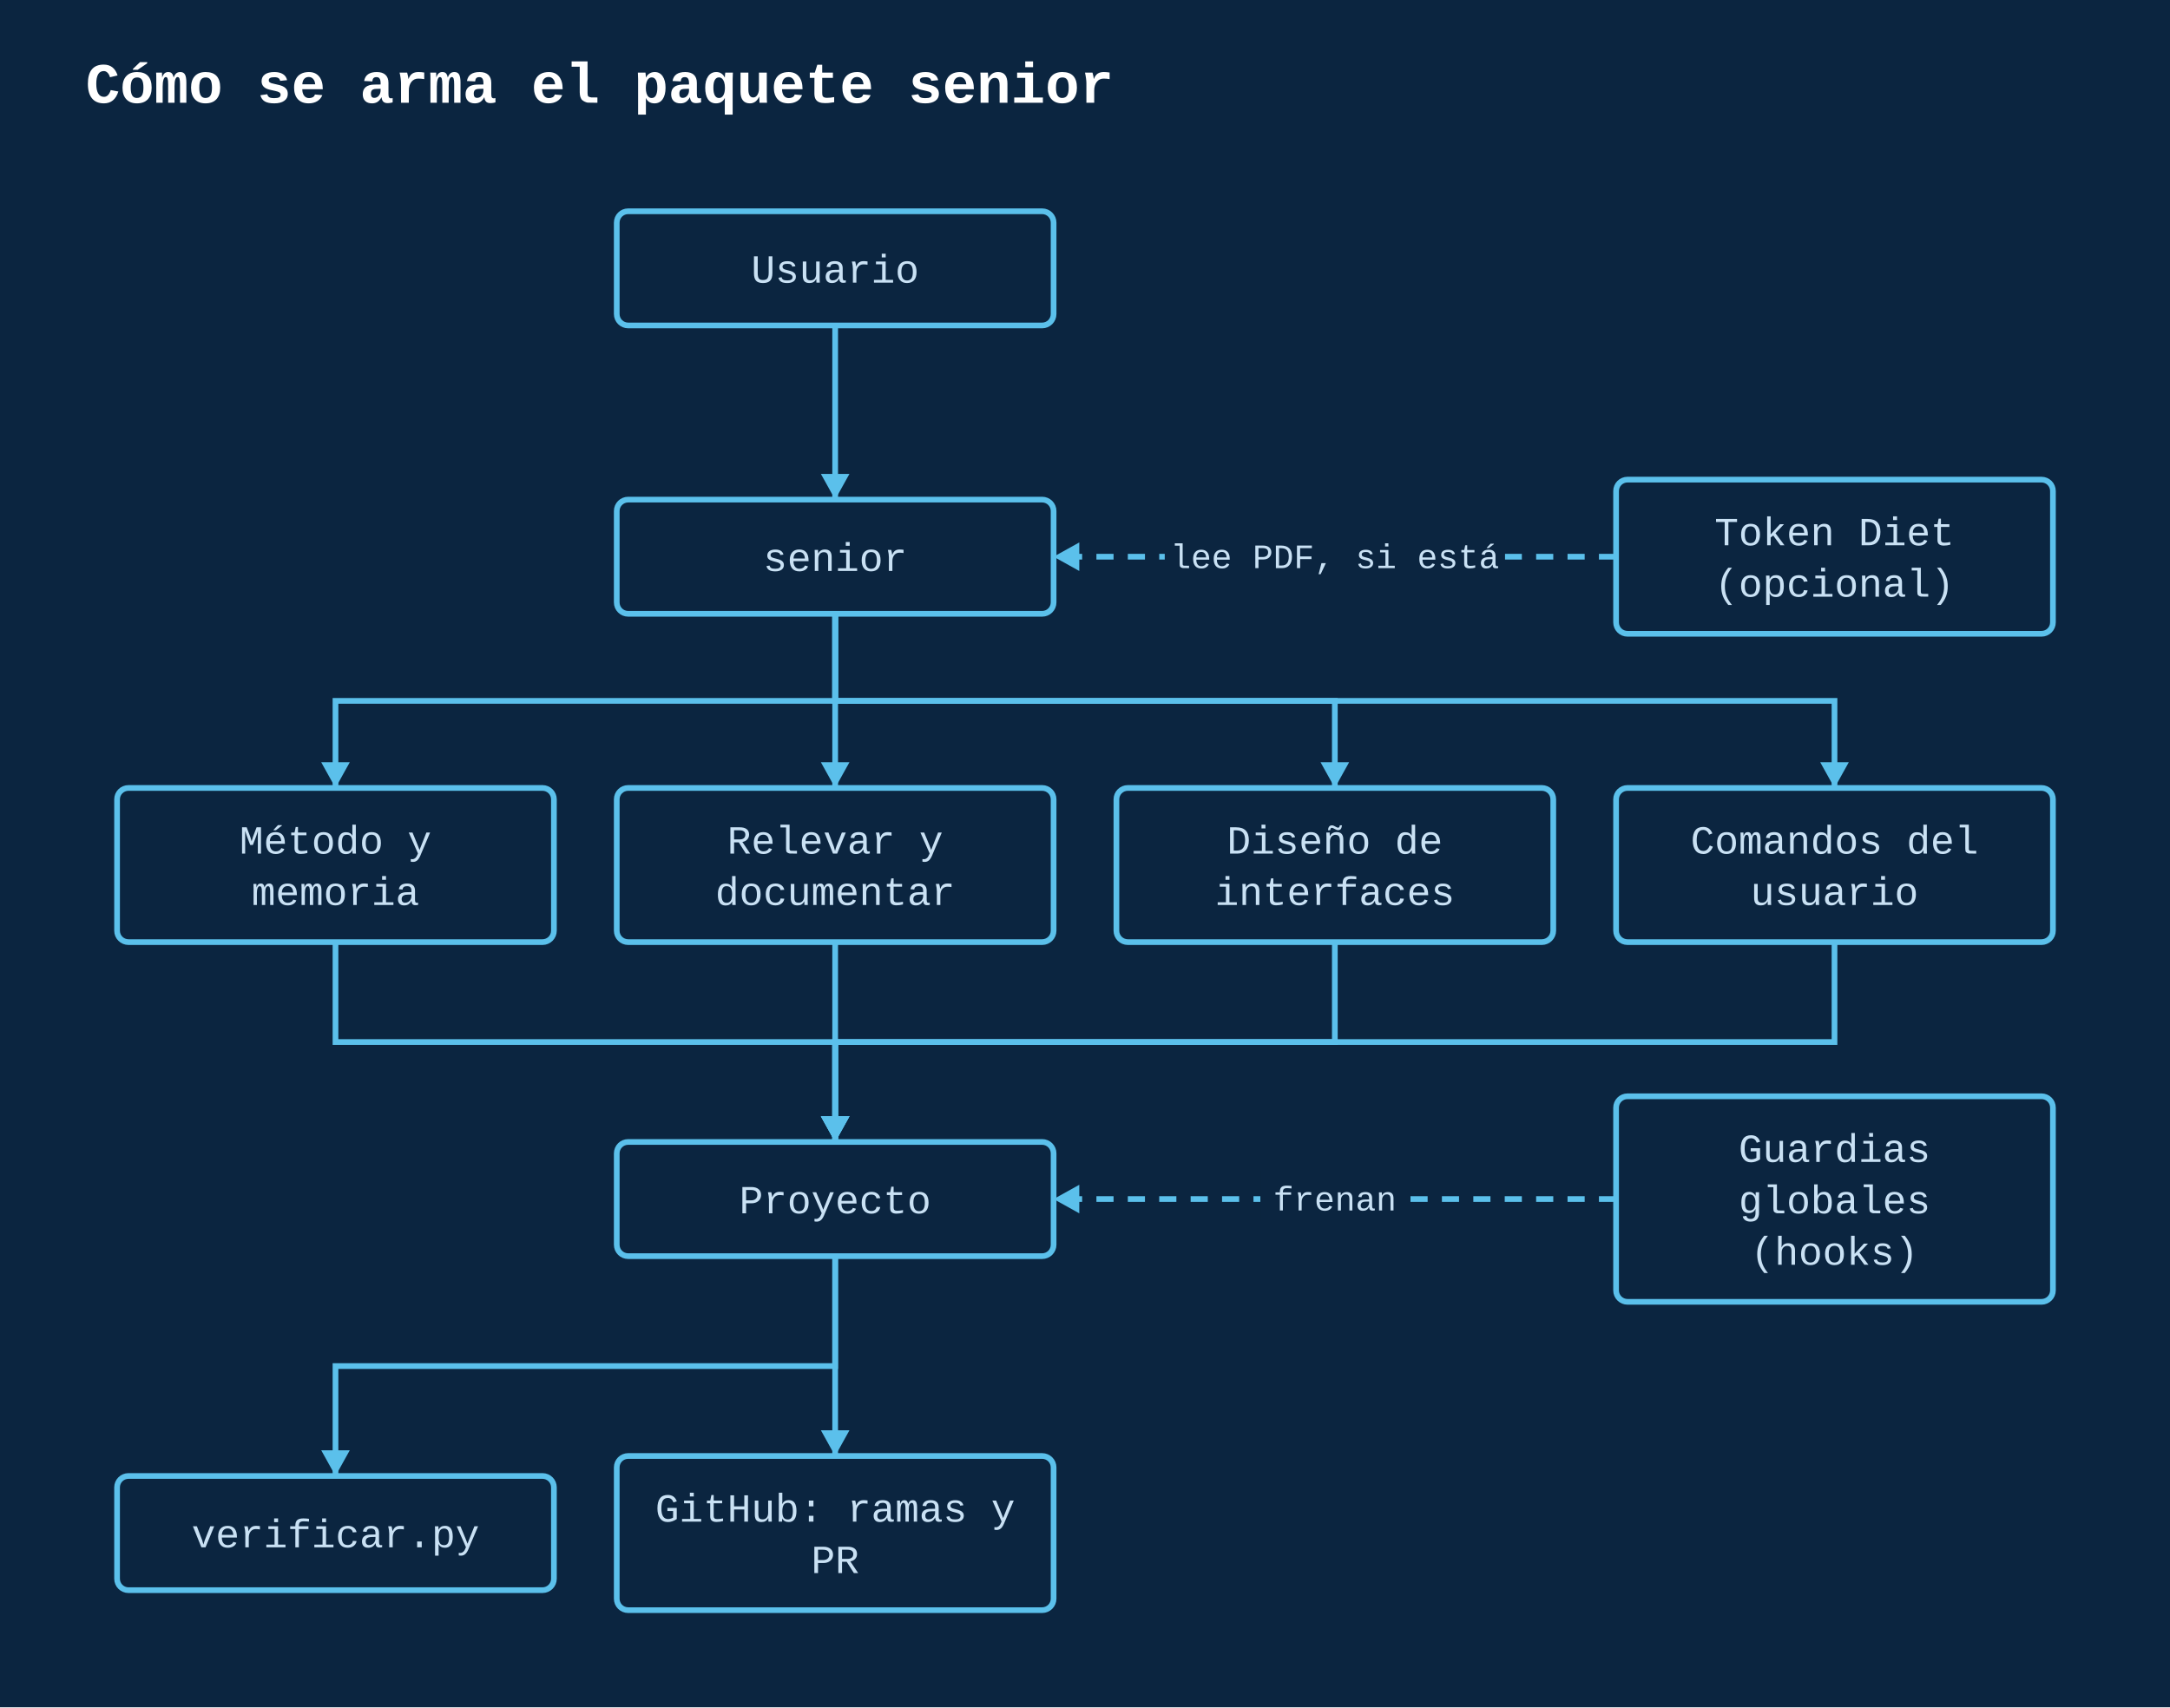
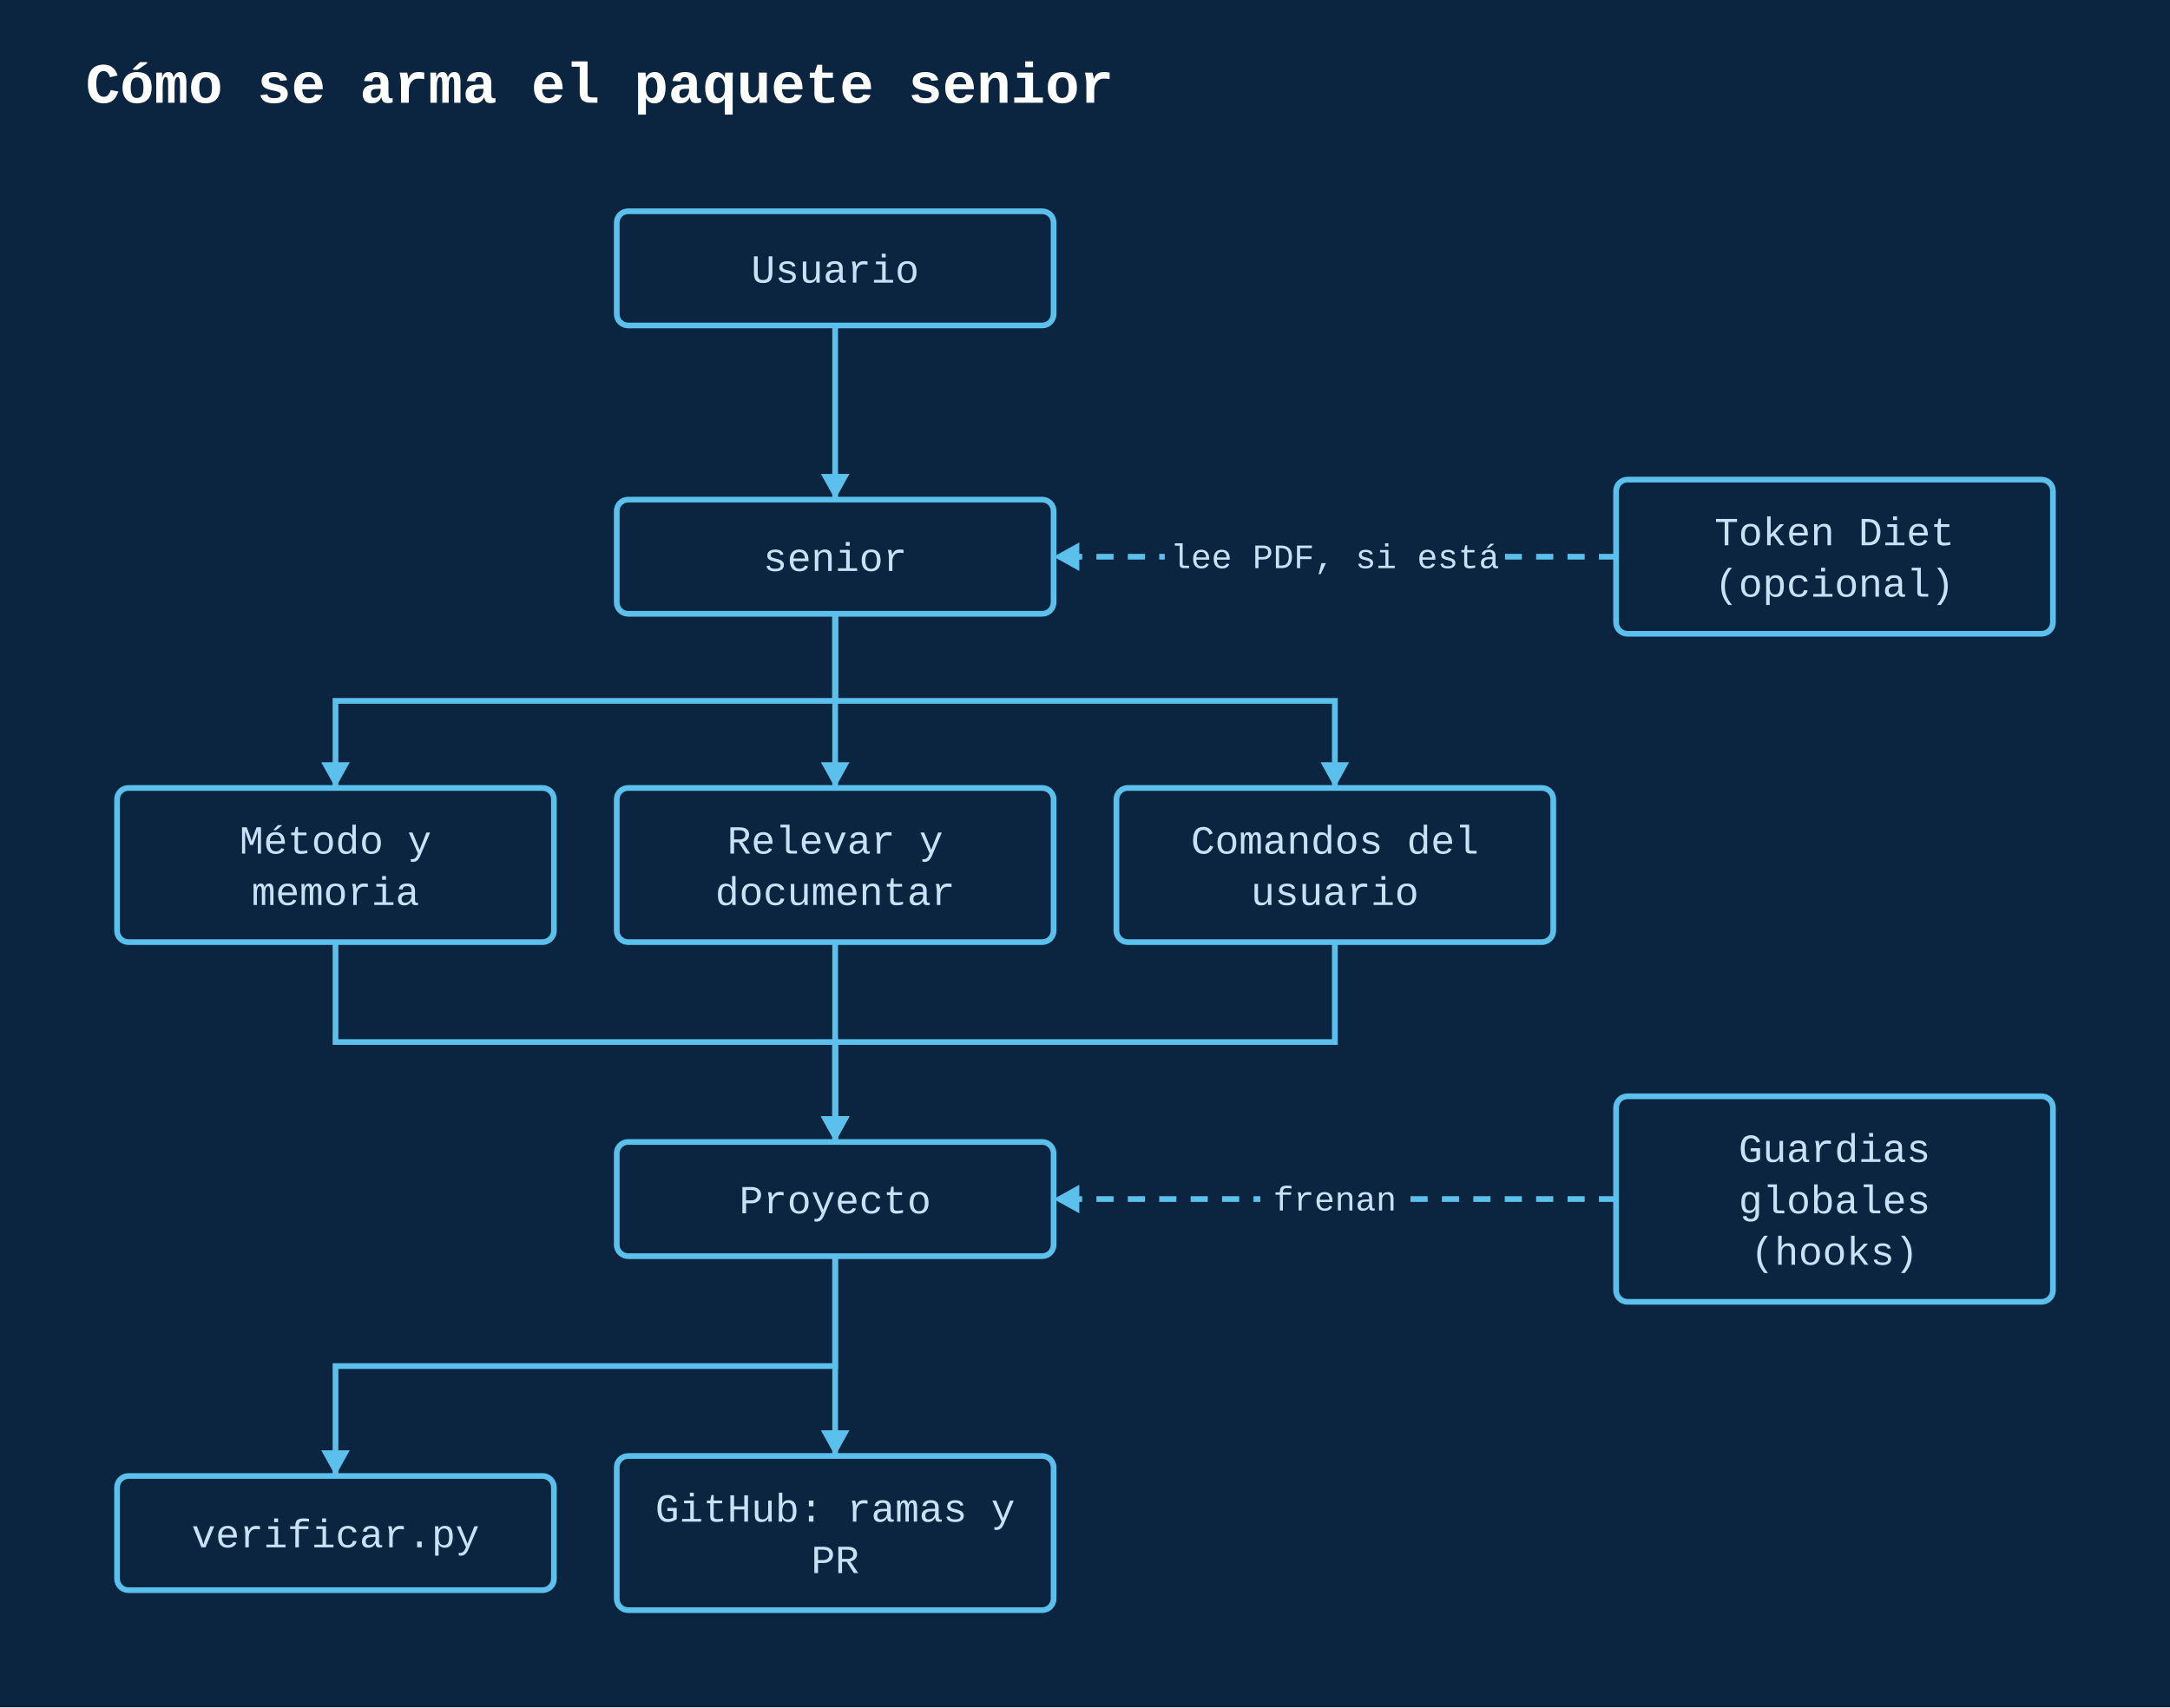
<svg xmlns="http://www.w3.org/2000/svg" width="760" height="598" viewBox="0 0 760 598" role="img" font-family="ui-monospace, Consolas, 'Courier New', monospace">
  <rect width="760" height="598" fill="#0B2540" />
  <text x="30" y="36" font-size="20" font-weight="700" fill="#FFFFFF" text-anchor="start">Cómo se arma el paquete senior</text>
  <path d="M292.5 114 L292.5 175" fill="none" stroke="#5BC0EB" stroke-width="2" />
  <polygon points="292.5,175.0 287.5,166.0 297.5,166.0" fill="#5BC0EB" />
  <path d="M292.5 215 L292.5 245.5 L117.5 245.5 L117.5 276" fill="none" stroke="#5BC0EB" stroke-width="2" />
  <polygon points="117.5,276.0 112.5,267.0 122.5,267.0" fill="#5BC0EB" />
  <path d="M292.5 215 L292.5 276" fill="none" stroke="#5BC0EB" stroke-width="2" />
  <polygon points="292.5,276.0 287.5,267.0 297.5,267.0" fill="#5BC0EB" />
  <path d="M292.5 215 L292.5 245.5 L467.5 245.5 L467.5 276" fill="none" stroke="#5BC0EB" stroke-width="2" />
  <polygon points="467.5,276.0 462.5,267.0 472.5,267.0" fill="#5BC0EB" />
-   <path d="M292.5 215 L292.5 245.5 L642.5 245.5 L642.5 276" fill="none" stroke="#5BC0EB" stroke-width="2" />
-   <polygon points="642.5,276.0 637.5,267.0 647.5,267.0" fill="#5BC0EB" />
  <path d="M117.5 330 L117.5 365 L292.5 365 L292.5 400" fill="none" stroke="#5BC0EB" stroke-width="2" />
  <polygon points="292.5,400.0 287.5,391.0 297.5,391.0" fill="#5BC0EB" />
  <path d="M292.5 330 L292.5 400" fill="none" stroke="#5BC0EB" stroke-width="2" />
  <polygon points="292.5,400.0 287.5,391.0 297.5,391.0" fill="#5BC0EB" />
  <path d="M467.5 330 L467.5 365 L292.5 365 L292.5 400" fill="none" stroke="#5BC0EB" stroke-width="2" />
-   <polygon points="292.5,400.0 287.5,391.0 297.5,391.0" fill="#5BC0EB" />
-   <path d="M642.5 330 L642.5 365 L292.5 365 L292.5 400" fill="none" stroke="#5BC0EB" stroke-width="2" />
  <polygon points="292.5,400.0 287.5,391.0 297.5,391.0" fill="#5BC0EB" />
  <path d="M566 420 L369 420" fill="none" stroke="#5BC0EB" stroke-width="2" stroke-dasharray="6 5" />
  <polygon points="369.0,420.0 378.0,415.0 378.0,425.0" fill="#5BC0EB" />
  <rect x="441.412" y="410" width="52.176" height="18" fill="#0B2540" />
  <text x="467.5" y="424" font-size="12" font-weight="400" fill="#C9E1F4" text-anchor="middle">frenan</text>
  <path d="M292.5 440 L292.5 478.5 L117.5 478.5 L117.5 517" fill="none" stroke="#5BC0EB" stroke-width="2" />
  <polygon points="117.5,517.0 112.5,508.0 122.5,508.0" fill="#5BC0EB" />
  <path d="M292.5 440 L292.5 510" fill="none" stroke="#5BC0EB" stroke-width="2" />
  <polygon points="292.5,510.0 287.5,501.0 297.5,501.0" fill="#5BC0EB" />
  <path d="M566 195 L369 195" fill="none" stroke="#5BC0EB" stroke-width="2" stroke-dasharray="6 5" />
  <polygon points="369.0,195.0 378.0,190.0 378.0,200.0" fill="#5BC0EB" />
  <rect x="407.932" y="185" width="119.136" height="18" fill="#0B2540" />
  <text x="467.5" y="199" font-size="12" font-weight="400" fill="#C9E1F4" text-anchor="middle">lee PDF, si está</text>
  <rect x="216" y="74" width="153" height="40" rx="4" fill="#0B2540" stroke="#5BC0EB" stroke-width="2" />
  <text x="292.5" y="99" font-size="14" font-weight="400" fill="#C9E1F4" text-anchor="middle">Usuario</text>
  <rect x="216" y="175" width="153" height="40" rx="4" fill="#0B2540" stroke="#5BC0EB" stroke-width="2" />
  <text x="292.5" y="200" font-size="14" font-weight="400" fill="#C9E1F4" text-anchor="middle">senior</text>
  <rect x="41" y="276" width="153" height="54" rx="4" fill="#0B2540" stroke="#5BC0EB" stroke-width="2" />
  <text x="117.5" y="299" font-size="14" font-weight="400" fill="#C9E1F4" text-anchor="middle">Método y</text>
  <text x="117.5" y="317" font-size="14" font-weight="400" fill="#C9E1F4" text-anchor="middle">memoria</text>
  <rect x="216" y="276" width="153" height="54" rx="4" fill="#0B2540" stroke="#5BC0EB" stroke-width="2" />
  <text x="292.5" y="299" font-size="14" font-weight="400" fill="#C9E1F4" text-anchor="middle">Relevar y</text>
  <text x="292.5" y="317" font-size="14" font-weight="400" fill="#C9E1F4" text-anchor="middle">documentar</text>
  <rect x="391" y="276" width="153" height="54" rx="4" fill="#0B2540" stroke="#5BC0EB" stroke-width="2" />
-   <text x="467.5" y="299" font-size="14" font-weight="400" fill="#C9E1F4" text-anchor="middle">Diseño de</text>
-   <text x="467.5" y="317" font-size="14" font-weight="400" fill="#C9E1F4" text-anchor="middle">interfaces</text>
-   <rect x="566" y="276" width="153" height="54" rx="4" fill="#0B2540" stroke="#5BC0EB" stroke-width="2" />
-   <text x="642.5" y="299" font-size="14" font-weight="400" fill="#C9E1F4" text-anchor="middle">Comandos del</text>
-   <text x="642.5" y="317" font-size="14" font-weight="400" fill="#C9E1F4" text-anchor="middle">usuario</text>
+   <text x="467.5" y="299" font-size="14" font-weight="400" fill="#C9E1F4" text-anchor="middle">Comandos del</text>
+   <text x="467.5" y="317" font-size="14" font-weight="400" fill="#C9E1F4" text-anchor="middle">usuario</text>
  <rect x="216" y="400" width="153" height="40" rx="4" fill="#0B2540" stroke="#5BC0EB" stroke-width="2" />
  <text x="292.5" y="425" font-size="14" font-weight="400" fill="#C9E1F4" text-anchor="middle">Proyecto</text>
  <rect x="566" y="384" width="153" height="72" rx="4" fill="#0B2540" stroke="#5BC0EB" stroke-width="2" />
  <text x="642.5" y="407" font-size="14" font-weight="400" fill="#C9E1F4" text-anchor="middle">Guardias</text>
  <text x="642.5" y="425" font-size="14" font-weight="400" fill="#C9E1F4" text-anchor="middle">globales</text>
  <text x="642.5" y="443" font-size="14" font-weight="400" fill="#C9E1F4" text-anchor="middle">(hooks)</text>
  <rect x="41" y="517" width="153" height="40" rx="4" fill="#0B2540" stroke="#5BC0EB" stroke-width="2" />
  <text x="117.5" y="542" font-size="14" font-weight="400" fill="#C9E1F4" text-anchor="middle">verificar.py</text>
  <rect x="216" y="510" width="153" height="54" rx="4" fill="#0B2540" stroke="#5BC0EB" stroke-width="2" />
  <text x="292.5" y="533" font-size="14" font-weight="400" fill="#C9E1F4" text-anchor="middle">GitHub: ramas y</text>
  <text x="292.5" y="551" font-size="14" font-weight="400" fill="#C9E1F4" text-anchor="middle">PR</text>
  <rect x="566" y="168" width="153" height="54" rx="4" fill="#0B2540" stroke="#5BC0EB" stroke-width="2" />
  <text x="642.5" y="191" font-size="14" font-weight="400" fill="#C9E1F4" text-anchor="middle">Token Diet</text>
  <text x="642.5" y="209" font-size="14" font-weight="400" fill="#C9E1F4" text-anchor="middle">(opcional)</text>
</svg>
